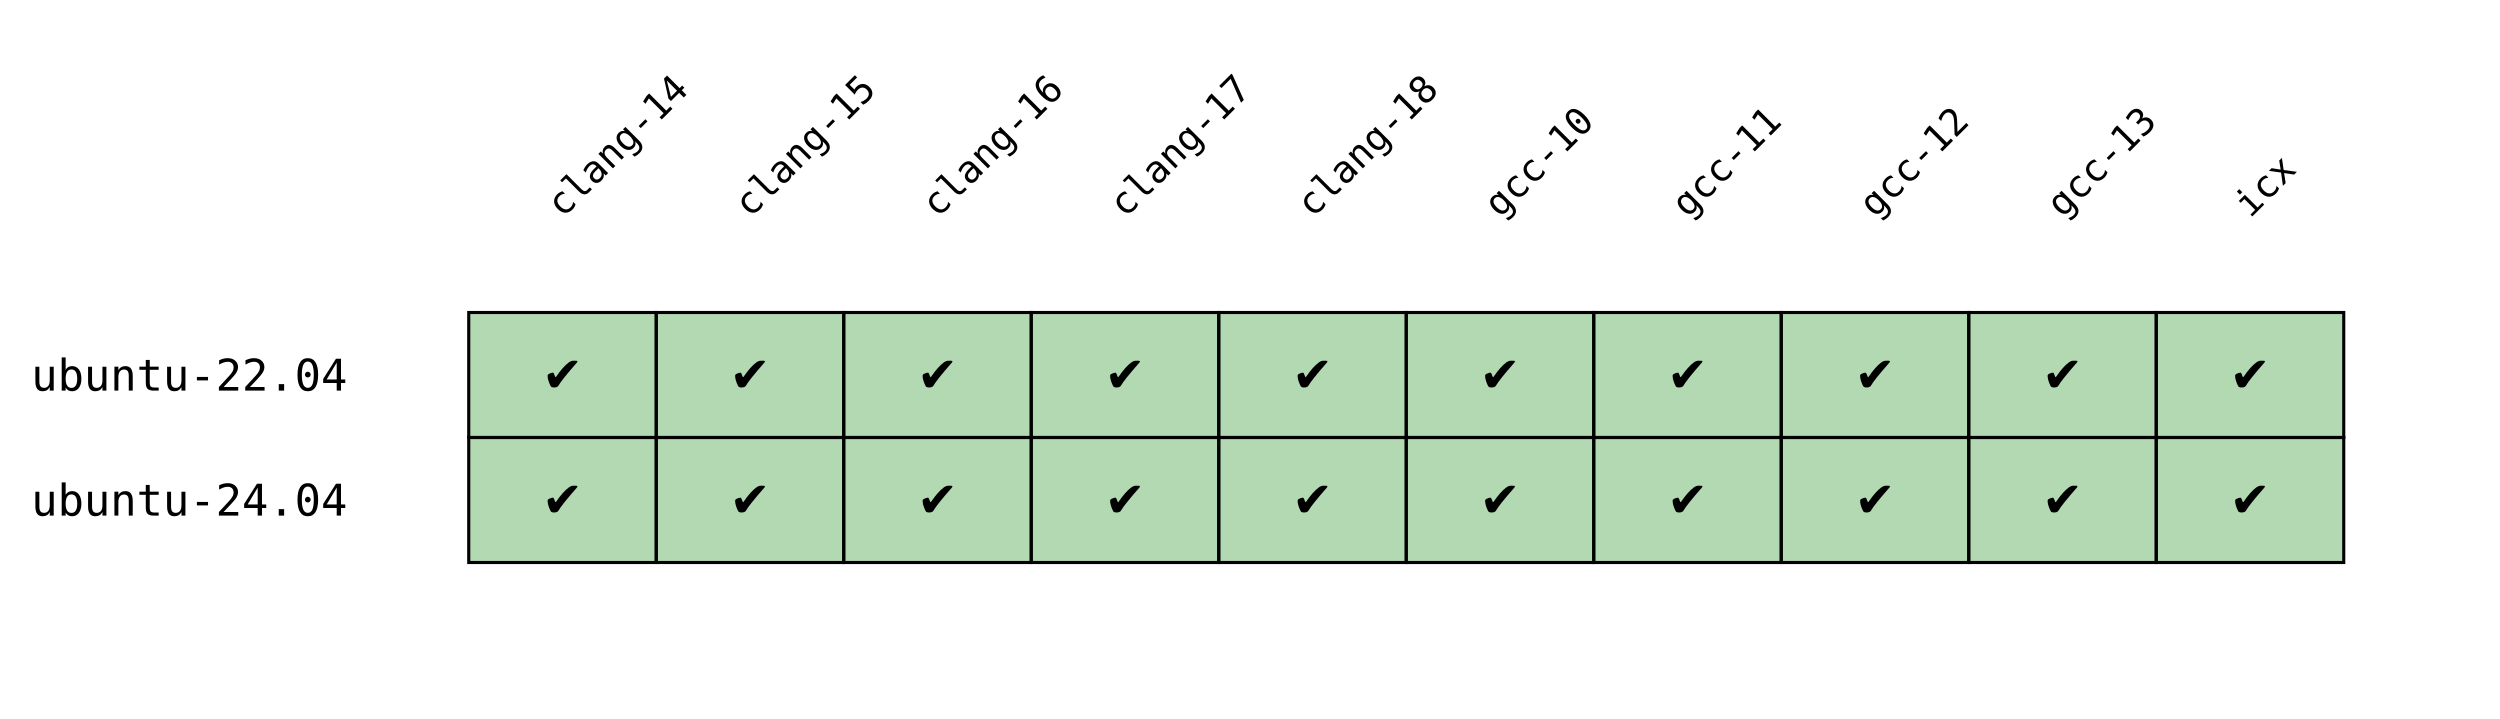
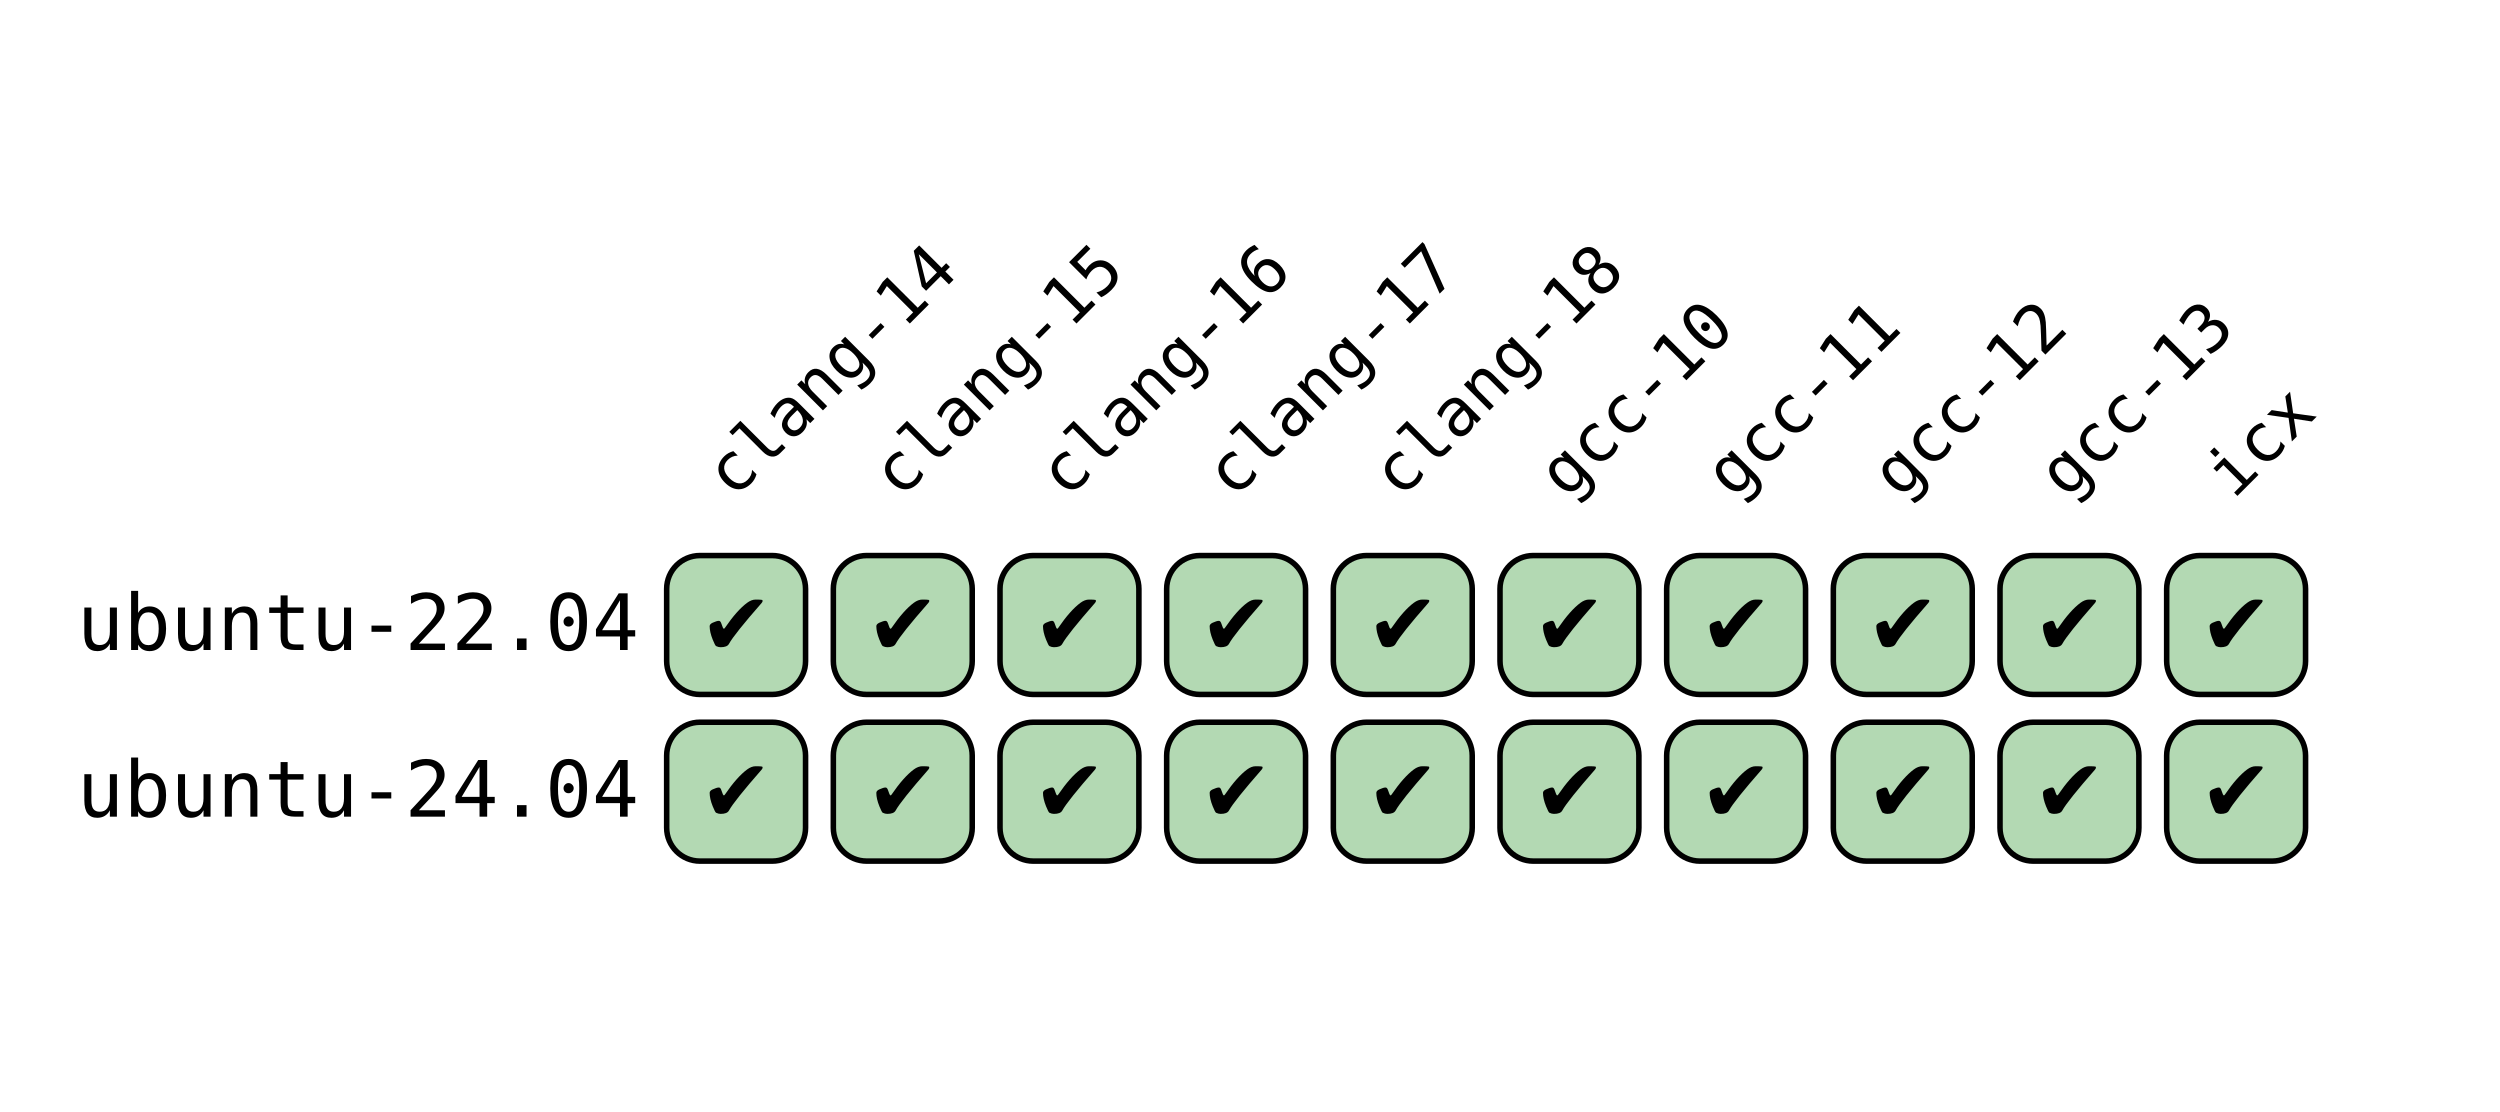
- <svg xmlns="http://www.w3.org/2000/svg" width="800" height="230" font-family="monospace">
-   <text x="180" y="70" transform="rotate(-45,180,70)" font-size="12">clang-14</text>
-   <text x="240" y="70" transform="rotate(-45,240,70)" font-size="12">clang-15</text>
-   <text x="300" y="70" transform="rotate(-45,300,70)" font-size="12">clang-16</text>
-   <text x="360" y="70" transform="rotate(-45,360,70)" font-size="12">clang-17</text>
-   <text x="420" y="70" transform="rotate(-45,420,70)" font-size="12">clang-18</text>
-   <text x="480" y="70" transform="rotate(-45,480,70)" font-size="12">gcc-10</text>
-   <text x="540" y="70" transform="rotate(-45,540,70)" font-size="12">gcc-11</text>
-   <text x="600" y="70" transform="rotate(-45,600,70)" font-size="12">gcc-12</text>
-   <text x="660" y="70" transform="rotate(-45,660,70)" font-size="12">gcc-13</text>
-   <text x="720" y="70" transform="rotate(-45,720,70)" font-size="12">icx</text>
-   <text x="10" y="125" font-size="14">ubuntu-22.04</text>
-   <text x="10" y="165" font-size="14">ubuntu-24.04</text>
-   <rect x="150" y="100" width="60" height="40" fill="green" fill-opacity="0.3" stroke="black" />
-   <text x="180.0" y="125.0" text-anchor="middle" font-size="18">✔</text>
-   <rect x="210" y="100" width="60" height="40" fill="green" fill-opacity="0.3" stroke="black" />
-   <text x="240.0" y="125.0" text-anchor="middle" font-size="18">✔</text>
-   <rect x="270" y="100" width="60" height="40" fill="green" fill-opacity="0.3" stroke="black" />
-   <text x="300.0" y="125.0" text-anchor="middle" font-size="18">✔</text>
-   <rect x="330" y="100" width="60" height="40" fill="green" fill-opacity="0.3" stroke="black" />
-   <text x="360.0" y="125.0" text-anchor="middle" font-size="18">✔</text>
-   <rect x="390" y="100" width="60" height="40" fill="green" fill-opacity="0.3" stroke="black" />
-   <text x="420.0" y="125.0" text-anchor="middle" font-size="18">✔</text>
-   <rect x="450" y="100" width="60" height="40" fill="green" fill-opacity="0.3" stroke="black" />
-   <text x="480.0" y="125.0" text-anchor="middle" font-size="18">✔</text>
-   <rect x="510" y="100" width="60" height="40" fill="green" fill-opacity="0.3" stroke="black" />
-   <text x="540.0" y="125.0" text-anchor="middle" font-size="18">✔</text>
-   <rect x="570" y="100" width="60" height="40" fill="green" fill-opacity="0.3" stroke="black" />
-   <text x="600.0" y="125.0" text-anchor="middle" font-size="18">✔</text>
-   <rect x="630" y="100" width="60" height="40" fill="green" fill-opacity="0.3" stroke="black" />
-   <text x="660.0" y="125.0" text-anchor="middle" font-size="18">✔</text>
-   <rect x="690" y="100" width="60" height="40" fill="green" fill-opacity="0.3" stroke="black" />
-   <text x="720.0" y="125.0" text-anchor="middle" font-size="18">✔</text>
-   <rect x="150" y="140" width="60" height="40" fill="green" fill-opacity="0.3" stroke="black" />
-   <text x="180.0" y="165.0" text-anchor="middle" font-size="18">✔</text>
-   <rect x="210" y="140" width="60" height="40" fill="green" fill-opacity="0.3" stroke="black" />
-   <text x="240.0" y="165.0" text-anchor="middle" font-size="18">✔</text>
-   <rect x="270" y="140" width="60" height="40" fill="green" fill-opacity="0.3" stroke="black" />
-   <text x="300.0" y="165.0" text-anchor="middle" font-size="18">✔</text>
-   <rect x="330" y="140" width="60" height="40" fill="green" fill-opacity="0.3" stroke="black" />
-   <text x="360.0" y="165.0" text-anchor="middle" font-size="18">✔</text>
-   <rect x="390" y="140" width="60" height="40" fill="green" fill-opacity="0.3" stroke="black" />
-   <text x="420.0" y="165.0" text-anchor="middle" font-size="18">✔</text>
-   <rect x="450" y="140" width="60" height="40" fill="green" fill-opacity="0.3" stroke="black" />
-   <text x="480.0" y="165.0" text-anchor="middle" font-size="18">✔</text>
-   <rect x="510" y="140" width="60" height="40" fill="green" fill-opacity="0.3" stroke="black" />
-   <text x="540.0" y="165.0" text-anchor="middle" font-size="18">✔</text>
-   <rect x="570" y="140" width="60" height="40" fill="green" fill-opacity="0.3" stroke="black" />
-   <text x="600.0" y="165.0" text-anchor="middle" font-size="18">✔</text>
-   <rect x="630" y="140" width="60" height="40" fill="green" fill-opacity="0.3" stroke="black" />
-   <text x="660.0" y="165.0" text-anchor="middle" font-size="18">✔</text>
-   <rect x="690" y="140" width="60" height="40" fill="green" fill-opacity="0.3" stroke="black" />
-   <text x="720.0" y="165.0" text-anchor="middle" font-size="18">✔</text>
+ <svg xmlns="http://www.w3.org/2000/svg" width="450" height="200" font-family="monospace">
+   <text x="132" y="90" transform="rotate(-45,132,90)" font-size="12">clang-14</text>
+   <text x="162" y="90" transform="rotate(-45,162,90)" font-size="12">clang-15</text>
+   <text x="192" y="90" transform="rotate(-45,192,90)" font-size="12">clang-16</text>
+   <text x="222" y="90" transform="rotate(-45,222,90)" font-size="12">clang-17</text>
+   <text x="252" y="90" transform="rotate(-45,252,90)" font-size="12">clang-18</text>
+   <text x="282" y="90" transform="rotate(-45,282,90)" font-size="12">gcc-10</text>
+   <text x="312" y="90" transform="rotate(-45,312,90)" font-size="12">gcc-11</text>
+   <text x="342" y="90" transform="rotate(-45,342,90)" font-size="12">gcc-12</text>
+   <text x="372" y="90" transform="rotate(-45,372,90)" font-size="12">gcc-13</text>
+   <text x="402" y="90" transform="rotate(-45,402,90)" font-size="12">icx</text>
+   <text x="115" y="117" font-size="14" text-anchor="end">ubuntu-22.04</text>
+   <text x="115" y="147" font-size="14" text-anchor="end">ubuntu-24.04</text>
+   <rect x="120" y="100" width="25" height="25" rx="6" ry="6" fill="green" fill-opacity="0.3" stroke="black" />
+   <text x="132.5" y="117.5" text-anchor="middle" font-size="18">✔</text>
+   <rect x="150" y="100" width="25" height="25" rx="6" ry="6" fill="green" fill-opacity="0.3" stroke="black" />
+   <text x="162.5" y="117.5" text-anchor="middle" font-size="18">✔</text>
+   <rect x="180" y="100" width="25" height="25" rx="6" ry="6" fill="green" fill-opacity="0.3" stroke="black" />
+   <text x="192.5" y="117.5" text-anchor="middle" font-size="18">✔</text>
+   <rect x="210" y="100" width="25" height="25" rx="6" ry="6" fill="green" fill-opacity="0.3" stroke="black" />
+   <text x="222.5" y="117.5" text-anchor="middle" font-size="18">✔</text>
+   <rect x="240" y="100" width="25" height="25" rx="6" ry="6" fill="green" fill-opacity="0.3" stroke="black" />
+   <text x="252.5" y="117.5" text-anchor="middle" font-size="18">✔</text>
+   <rect x="270" y="100" width="25" height="25" rx="6" ry="6" fill="green" fill-opacity="0.3" stroke="black" />
+   <text x="282.5" y="117.5" text-anchor="middle" font-size="18">✔</text>
+   <rect x="300" y="100" width="25" height="25" rx="6" ry="6" fill="green" fill-opacity="0.3" stroke="black" />
+   <text x="312.5" y="117.5" text-anchor="middle" font-size="18">✔</text>
+   <rect x="330" y="100" width="25" height="25" rx="6" ry="6" fill="green" fill-opacity="0.3" stroke="black" />
+   <text x="342.5" y="117.5" text-anchor="middle" font-size="18">✔</text>
+   <rect x="360" y="100" width="25" height="25" rx="6" ry="6" fill="green" fill-opacity="0.3" stroke="black" />
+   <text x="372.5" y="117.5" text-anchor="middle" font-size="18">✔</text>
+   <rect x="390" y="100" width="25" height="25" rx="6" ry="6" fill="green" fill-opacity="0.3" stroke="black" />
+   <text x="402.5" y="117.5" text-anchor="middle" font-size="18">✔</text>
+   <rect x="120" y="130" width="25" height="25" rx="6" ry="6" fill="green" fill-opacity="0.3" stroke="black" />
+   <text x="132.5" y="147.5" text-anchor="middle" font-size="18">✔</text>
+   <rect x="150" y="130" width="25" height="25" rx="6" ry="6" fill="green" fill-opacity="0.3" stroke="black" />
+   <text x="162.5" y="147.5" text-anchor="middle" font-size="18">✔</text>
+   <rect x="180" y="130" width="25" height="25" rx="6" ry="6" fill="green" fill-opacity="0.3" stroke="black" />
+   <text x="192.5" y="147.5" text-anchor="middle" font-size="18">✔</text>
+   <rect x="210" y="130" width="25" height="25" rx="6" ry="6" fill="green" fill-opacity="0.3" stroke="black" />
+   <text x="222.5" y="147.5" text-anchor="middle" font-size="18">✔</text>
+   <rect x="240" y="130" width="25" height="25" rx="6" ry="6" fill="green" fill-opacity="0.3" stroke="black" />
+   <text x="252.5" y="147.5" text-anchor="middle" font-size="18">✔</text>
+   <rect x="270" y="130" width="25" height="25" rx="6" ry="6" fill="green" fill-opacity="0.3" stroke="black" />
+   <text x="282.5" y="147.5" text-anchor="middle" font-size="18">✔</text>
+   <rect x="300" y="130" width="25" height="25" rx="6" ry="6" fill="green" fill-opacity="0.3" stroke="black" />
+   <text x="312.5" y="147.5" text-anchor="middle" font-size="18">✔</text>
+   <rect x="330" y="130" width="25" height="25" rx="6" ry="6" fill="green" fill-opacity="0.3" stroke="black" />
+   <text x="342.5" y="147.5" text-anchor="middle" font-size="18">✔</text>
+   <rect x="360" y="130" width="25" height="25" rx="6" ry="6" fill="green" fill-opacity="0.3" stroke="black" />
+   <text x="372.5" y="147.5" text-anchor="middle" font-size="18">✔</text>
+   <rect x="390" y="130" width="25" height="25" rx="6" ry="6" fill="green" fill-opacity="0.3" stroke="black" />
+   <text x="402.5" y="147.5" text-anchor="middle" font-size="18">✔</text>
</svg>
